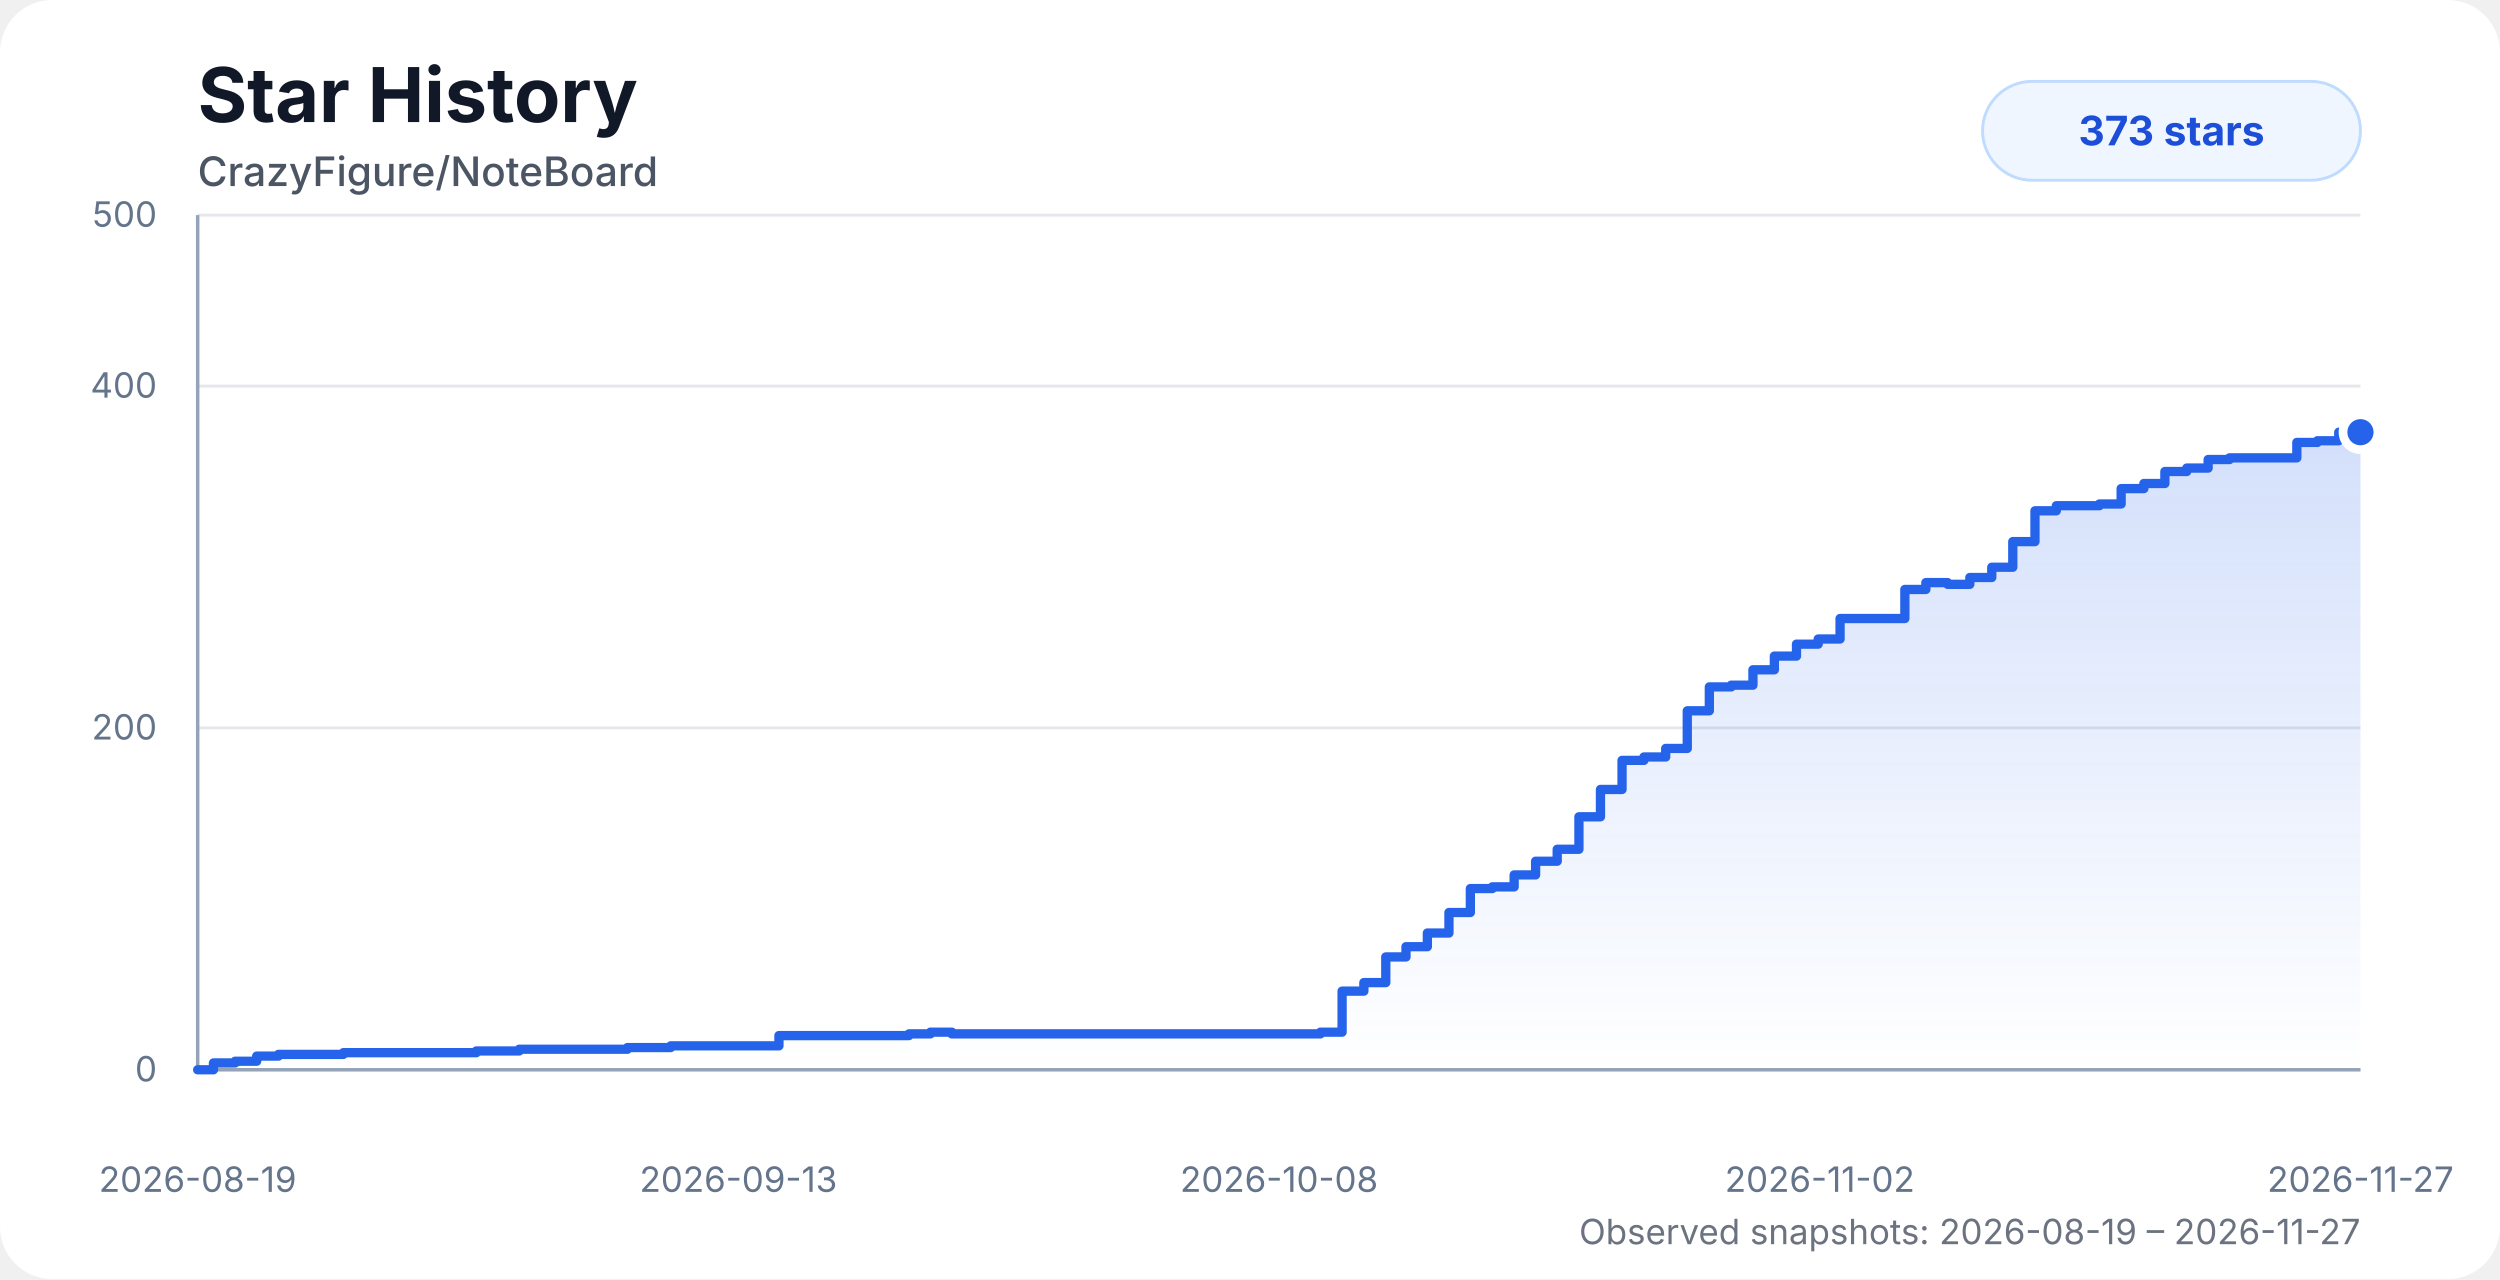
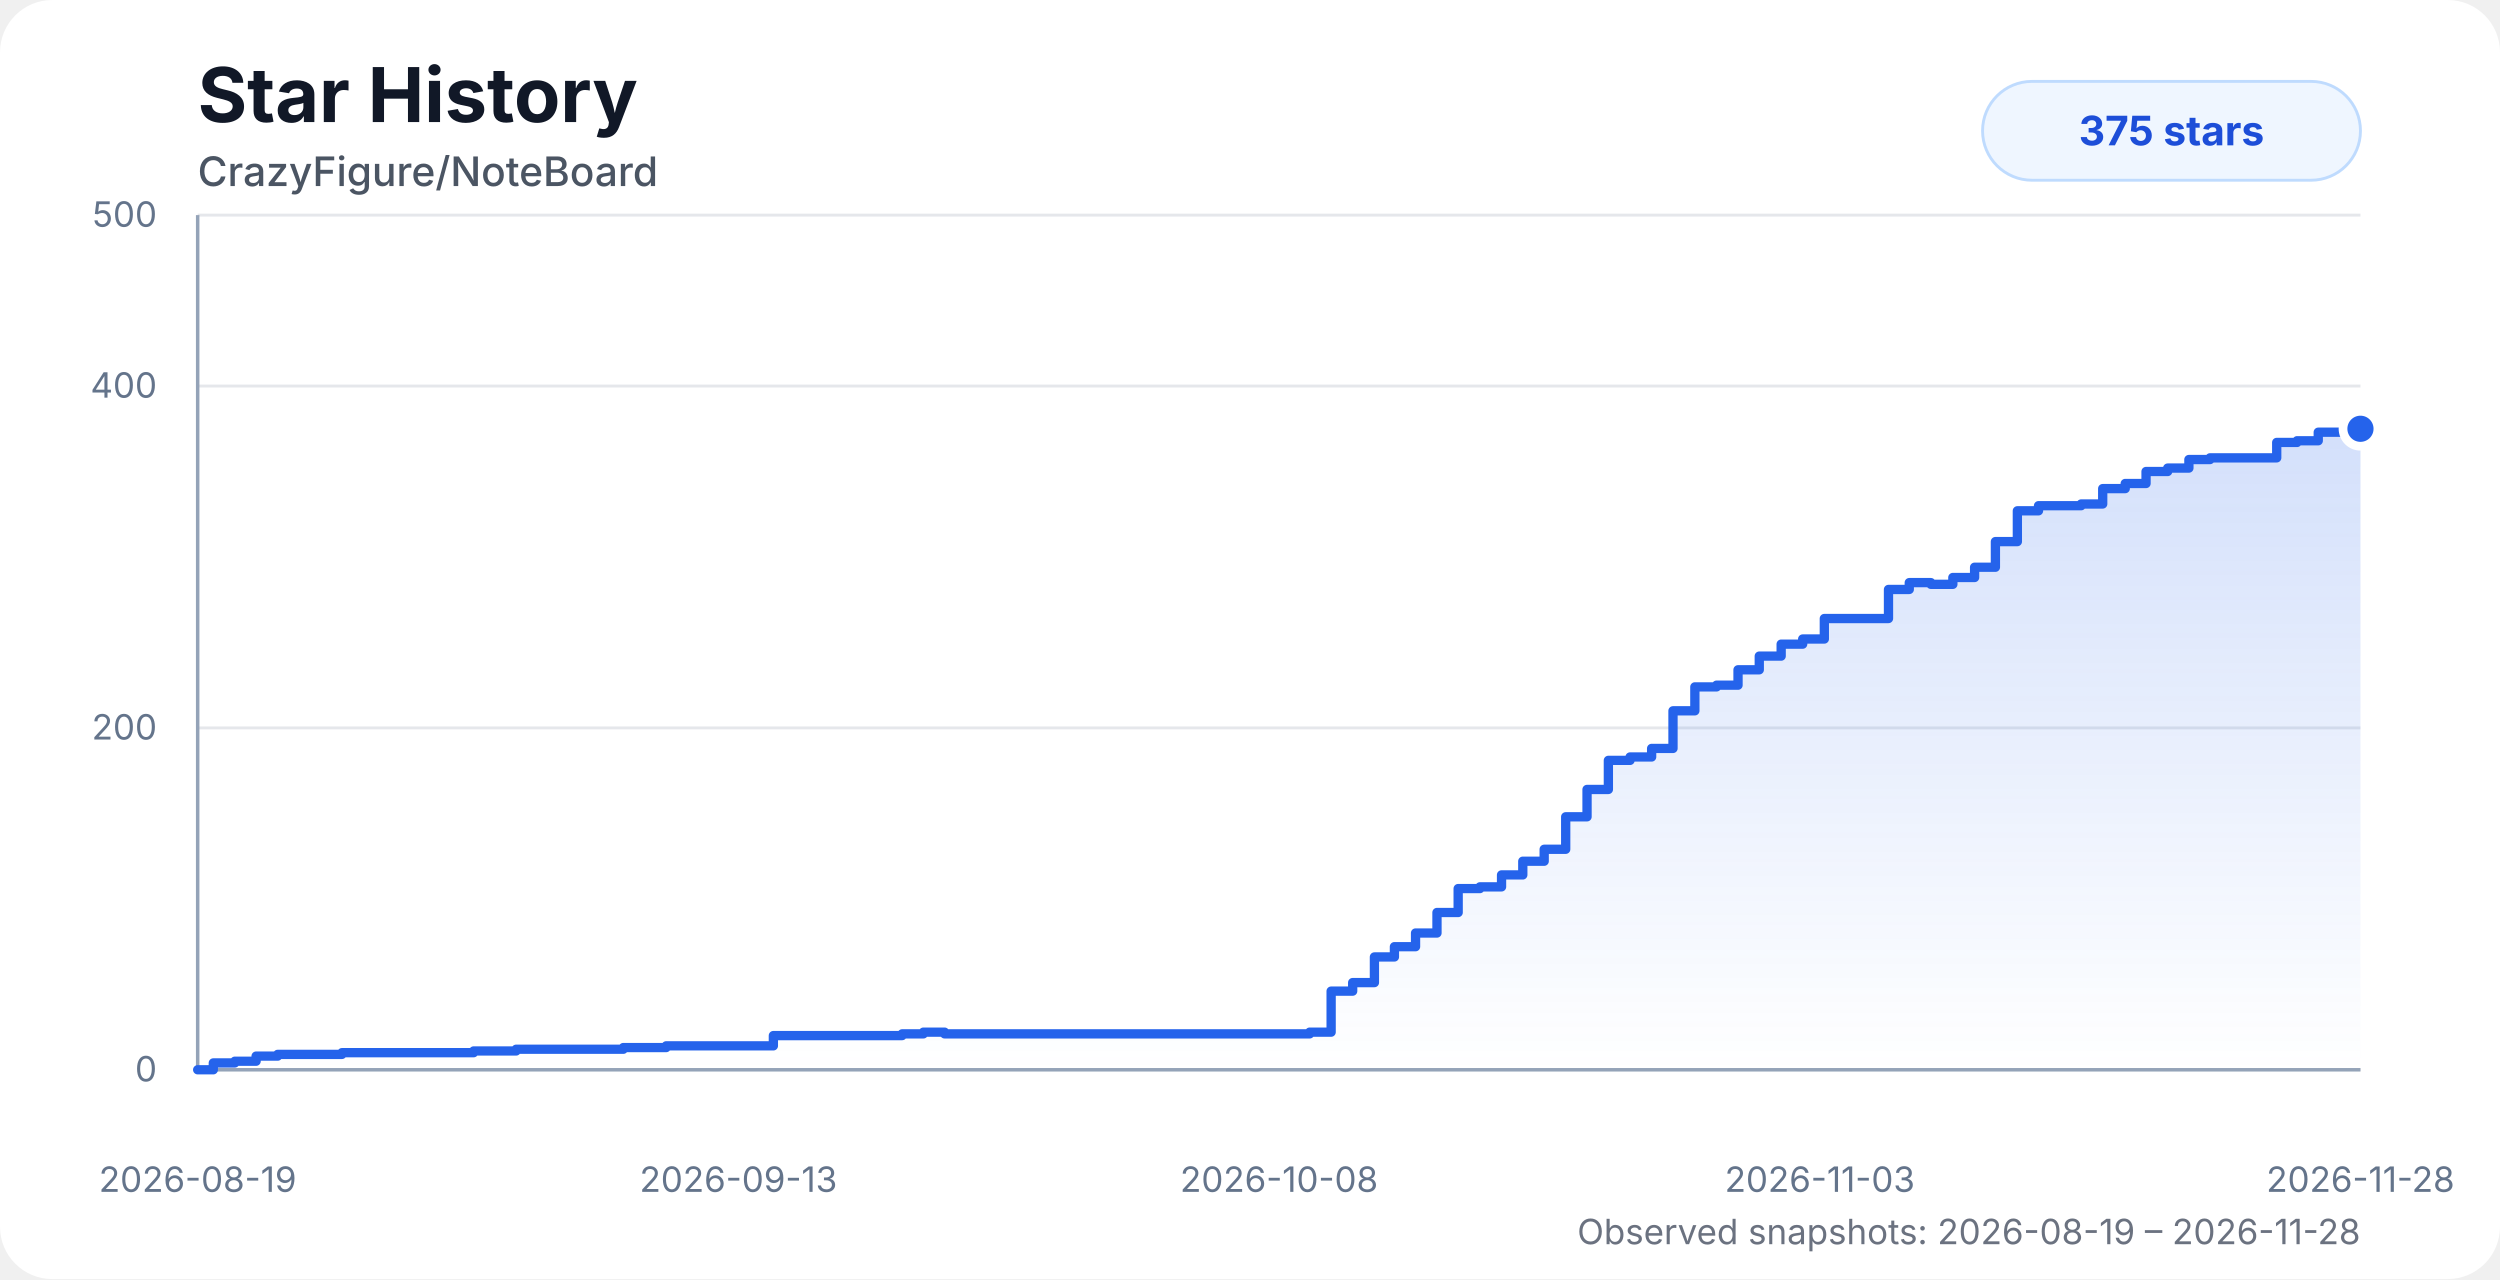
<svg xmlns="http://www.w3.org/2000/svg" width="860" height="440" viewBox="0 0 860 440" role="img" aria-labelledby="title desc">
  <style>
    .chart-bg { fill: #ffffff; }
    .title { fill: #111827; font: 700 26px system-ui, -apple-system, BlinkMacSystemFont, "Segoe UI", sans-serif; }
    .subtitle { fill: #4b5563; font: 500 14px system-ui, -apple-system, BlinkMacSystemFont, "Segoe UI", sans-serif; }
    .axis-label { fill: #64748b; font: 12px system-ui, -apple-system, BlinkMacSystemFont, "Segoe UI", sans-serif; }
    .grid { stroke: #e5e7eb; stroke-width: 1; }
    .axis { stroke: #94a3b8; stroke-width: 1.2; }
    .area { fill: url(#starGradient); opacity: 0.28; }
    .line { fill: none; stroke: #2563eb; stroke-width: 3.2; stroke-linecap: round; stroke-linejoin: round; }
    .dot { fill: #2563eb; stroke: #ffffff; stroke-width: 3; }
    .badge { fill: #eff6ff; stroke: #bfdbfe; }
    .badge-text { fill: #1d4ed8; font: 700 14px system-ui, -apple-system, BlinkMacSystemFont, "Segoe UI", sans-serif; }
    .status { fill: #6b7280; font: 12px system-ui, -apple-system, BlinkMacSystemFont, "Segoe UI", sans-serif; }
    @media (prefers-color-scheme: dark) {
      .chart-bg { fill: #0d1117; }
      .title { fill: #f8fafc; }
      .subtitle { fill: #cbd5e1; }
      .axis-label { fill: #94a3b8; }
      .grid { stroke: #1f2937; }
      .axis { stroke: #475569; }
      .dot { stroke: #0d1117; }
      .badge { fill: #172554; stroke: #1d4ed8; }
      .badge-text { fill: #bfdbfe; }
      .status { fill: #94a3b8; }
    }
  </style>
  <defs>
    <linearGradient id="starGradient" x1="0" x2="0" y1="0" y2="1">
      <stop offset="0%" stop-color="#2563eb" stop-opacity="0.72" />
      <stop offset="100%" stop-color="#2563eb" stop-opacity="0" />
    </linearGradient>
  </defs>
  <rect class="chart-bg" width="860" height="440" rx="18" />
  <text class="title" x="68" y="42">Star History</text>
  <text class="subtitle" x="68" y="64">CrazyFigure/NoteBoard</text>
  <g>
    <line class="grid" x1="68" y1="368" x2="812" y2="368" />
    <line class="grid" x1="68" y1="250.4" x2="812" y2="250.4" />
    <line class="grid" x1="68" y1="132.8" x2="812" y2="132.8" />
    <line class="grid" x1="68" y1="74" x2="812" y2="74" />
    <line class="axis" x1="68" y1="74" x2="68" y2="368" />
    <line class="axis" x1="68" y1="368" x2="812" y2="368" />
    <text class="axis-label" x="54" y="372" text-anchor="end">0</text>
    <text class="axis-label" x="54" y="254.4" text-anchor="end">200</text>
    <text class="axis-label" x="54" y="136.8" text-anchor="end">400</text>
    <text class="axis-label" x="54" y="78" text-anchor="end">500</text>
    <text class="axis-label" x="68" y="410" text-anchor="middle">2026-08-19</text>
    <text class="axis-label" x="254" y="410" text-anchor="middle">2026-09-13</text>
    <text class="axis-label" x="440" y="410" text-anchor="middle">2026-10-08</text>
-     <text class="axis-label" x="626" y="410" text-anchor="middle">2026-11-02</text>
-     <text class="axis-label" x="812" y="410" text-anchor="middle">2026-11-27</text>
+     <text class="axis-label" x="626" y="410" text-anchor="middle">2026-11-03</text>
+     <text class="axis-label" x="812" y="410" text-anchor="middle">2026-11-28</text>
  </g>
-   <path class="area" d="M 68 368 H 68 V 368 H 73.43 V 365.65 H 80.9 V 365.06 H 88.3 V 363.3 H 95.78 V 362.71 H 103.22 V 362.71 H 110.63 V 362.71 H 118.11 V 362.12 H 128.2 V 362.12 H 136.17 V 362.12 H 142.04 V 362.12 H 149.14 V 362.12 H 156.66 V 362.12 H 163.85 V 361.53 H 171.18 V 361.53 H 178.61 V 360.94 H 186.09 V 360.94 H 193.47 V 360.94 H 200.97 V 360.94 H 208.45 V 360.94 H 215.84 V 360.36 H 223.3 V 360.36 H 230.73 V 359.77 H 238.18 V 359.77 H 245.56 V 359.77 H 253.11 V 359.77 H 260.6 V 359.77 H 267.96 V 356.24 H 275.38 V 356.24 H 282.83 V 356.24 H 290.22 V 356.24 H 297.65 V 356.24 H 305.22 V 356.24 H 312.69 V 355.65 H 320.07 V 355.06 H 327.42 V 355.65 H 334.91 V 355.65 H 342.33 V 355.65 H 349.77 V 355.65 H 357.35 V 355.65 H 364.91 V 355.65 H 372.34 V 355.65 H 379.72 V 355.65 H 387.28 V 355.65 H 394.67 V 355.65 H 401.97 V 355.65 H 409.52 V 355.65 H 417.02 V 355.65 H 424.59 V 355.65 H 431.93 V 355.65 H 439.44 V 355.65 H 446.86 V 355.65 H 454.23 V 355.06 H 461.68 V 340.95 H 469.17 V 338.01 H 476.71 V 329.19 H 483.66 V 325.66 H 491.01 V 320.96 H 498.44 V 313.9 H 505.8 V 305.67 H 513.36 V 305.08 H 520.87 V 300.97 H 528.25 V 296.26 H 535.68 V 292.15 H 543.15 V 280.98 H 550.56 V 271.57 H 557.98 V 261.57 H 565.51 V 260.4 H 573 V 257.46 H 580.42 V 244.52 H 588.01 V 236.29 H 595.55 V 235.7 H 603.01 V 230.41 H 610.38 V 225.7 H 617.99 V 221.59 H 625.46 V 219.82 H 632.98 V 212.77 H 640.28 V 212.77 H 655.27 V 202.77 H 662.49 V 200.42 H 669.99 V 201.01 H 677.62 V 198.66 H 685.17 V 195.13 H 692.4 V 186.31 H 700.03 V 175.72 H 707.38 V 173.96 H 714.67 V 173.96 H 722.19 V 173.37 H 729.67 V 168.08 H 737.49 V 166.32 H 744.72 V 162.2 H 752.24 V 161.02 H 759.6 V 158.08 H 766.95 V 157.5 H 774.32 V 157.5 H 782.09 V 157.5 H 790.11 V 152.2 H 797.18 V 151.62 H 804.54 V 148.68 H 812 V 148.68 L 812 368 L 68 368 Z" />
-   <path class="line" d="M 68 368 H 68 V 368 H 73.43 V 365.65 H 80.9 V 365.06 H 88.3 V 363.3 H 95.78 V 362.71 H 103.22 V 362.71 H 110.63 V 362.71 H 118.11 V 362.12 H 128.2 V 362.12 H 136.17 V 362.12 H 142.04 V 362.12 H 149.14 V 362.12 H 156.66 V 362.12 H 163.85 V 361.53 H 171.18 V 361.53 H 178.61 V 360.94 H 186.09 V 360.94 H 193.47 V 360.94 H 200.97 V 360.94 H 208.45 V 360.94 H 215.84 V 360.36 H 223.3 V 360.36 H 230.73 V 359.77 H 238.18 V 359.77 H 245.56 V 359.77 H 253.11 V 359.77 H 260.6 V 359.77 H 267.96 V 356.24 H 275.38 V 356.24 H 282.83 V 356.24 H 290.22 V 356.24 H 297.65 V 356.24 H 305.22 V 356.24 H 312.69 V 355.65 H 320.07 V 355.06 H 327.42 V 355.65 H 334.91 V 355.65 H 342.33 V 355.65 H 349.77 V 355.65 H 357.35 V 355.65 H 364.91 V 355.65 H 372.34 V 355.65 H 379.72 V 355.65 H 387.28 V 355.65 H 394.67 V 355.65 H 401.97 V 355.65 H 409.52 V 355.65 H 417.02 V 355.65 H 424.59 V 355.65 H 431.93 V 355.65 H 439.44 V 355.65 H 446.86 V 355.65 H 454.23 V 355.06 H 461.68 V 340.95 H 469.17 V 338.01 H 476.71 V 329.19 H 483.66 V 325.66 H 491.01 V 320.96 H 498.44 V 313.9 H 505.8 V 305.67 H 513.36 V 305.08 H 520.87 V 300.97 H 528.25 V 296.26 H 535.68 V 292.15 H 543.15 V 280.98 H 550.56 V 271.57 H 557.98 V 261.57 H 565.51 V 260.4 H 573 V 257.46 H 580.42 V 244.52 H 588.01 V 236.29 H 595.55 V 235.7 H 603.01 V 230.41 H 610.38 V 225.7 H 617.99 V 221.59 H 625.46 V 219.82 H 632.98 V 212.77 H 640.28 V 212.77 H 655.27 V 202.77 H 662.49 V 200.42 H 669.99 V 201.01 H 677.62 V 198.66 H 685.17 V 195.13 H 692.4 V 186.31 H 700.03 V 175.72 H 707.38 V 173.96 H 714.67 V 173.96 H 722.19 V 173.37 H 729.67 V 168.08 H 737.49 V 166.32 H 744.72 V 162.2 H 752.24 V 161.02 H 759.6 V 158.08 H 766.95 V 157.5 H 774.32 V 157.5 H 782.09 V 157.5 H 790.11 V 152.2 H 797.18 V 151.62 H 804.54 V 148.68 H 812 V 148.68" />
-   <circle class="dot" cx="812" cy="148.68" r="6" />
+   <path class="area" d="M 68 368 H 68 V 368 H 73.38 V 365.65 H 80.78 V 365.06 H 88.1 V 363.3 H 95.52 V 362.71 H 102.89 V 362.71 H 110.22 V 362.71 H 117.63 V 362.12 H 127.62 V 362.12 H 135.52 V 362.12 H 141.33 V 362.12 H 148.36 V 362.12 H 155.81 V 362.12 H 162.94 V 361.53 H 170.19 V 361.53 H 177.55 V 360.94 H 184.95 V 360.94 H 192.27 V 360.94 H 199.7 V 360.94 H 207.11 V 360.94 H 214.42 V 360.36 H 221.81 V 360.36 H 229.17 V 359.77 H 236.55 V 359.77 H 243.85 V 359.77 H 251.34 V 359.77 H 258.75 V 359.77 H 266.04 V 356.24 H 273.4 V 356.24 H 280.77 V 356.24 H 288.09 V 356.24 H 295.45 V 356.24 H 302.94 V 356.24 H 310.34 V 355.65 H 317.65 V 355.06 H 324.94 V 355.65 H 332.35 V 355.65 H 339.7 V 355.65 H 347.07 V 355.65 H 354.57 V 355.65 H 362.07 V 355.65 H 369.42 V 355.65 H 376.74 V 355.65 H 384.22 V 355.65 H 391.54 V 355.65 H 398.77 V 355.65 H 406.25 V 355.65 H 413.67 V 355.65 H 421.18 V 355.65 H 428.44 V 355.65 H 435.88 V 355.65 H 443.23 V 355.65 H 450.53 V 355.06 H 457.91 V 340.95 H 465.32 V 338.01 H 472.8 V 329.19 H 479.68 V 325.66 H 486.95 V 320.96 H 494.32 V 313.9 H 501.61 V 305.67 H 509.09 V 305.08 H 516.53 V 300.97 H 523.84 V 296.26 H 531.2 V 292.15 H 538.6 V 280.98 H 545.94 V 271.57 H 553.28 V 261.57 H 560.74 V 260.4 H 568.16 V 257.46 H 575.51 V 244.52 H 583.03 V 236.29 H 590.5 V 235.7 H 597.88 V 230.41 H 605.19 V 225.7 H 612.72 V 221.59 H 620.12 V 219.82 H 627.57 V 212.77 H 634.8 V 212.77 H 649.64 V 202.77 H 656.79 V 200.42 H 664.22 V 201.01 H 671.78 V 198.66 H 679.26 V 195.13 H 686.42 V 186.31 H 693.97 V 175.72 H 701.25 V 173.96 H 708.47 V 173.96 H 715.92 V 173.37 H 723.33 V 168.08 H 731.08 V 166.32 H 738.24 V 162.2 H 745.68 V 161.02 H 752.98 V 158.08 H 760.25 V 157.5 H 767.55 V 157.5 H 775.24 V 157.5 H 783.19 V 152.2 H 790.19 V 151.62 H 797.48 V 148.68 H 804.87 V 148.68 H 812 V 147.5 L 812 368 L 68 368 Z" />
+   <path class="line" d="M 68 368 H 68 V 368 H 73.38 V 365.65 H 80.78 V 365.06 H 88.1 V 363.3 H 95.52 V 362.71 H 102.89 V 362.71 H 110.22 V 362.71 H 117.63 V 362.12 H 127.62 V 362.12 H 135.52 V 362.12 H 141.33 V 362.12 H 148.36 V 362.12 H 155.81 V 362.12 H 162.94 V 361.53 H 170.19 V 361.53 H 177.55 V 360.94 H 184.95 V 360.94 H 192.27 V 360.94 H 199.7 V 360.94 H 207.11 V 360.94 H 214.42 V 360.36 H 221.81 V 360.36 H 229.17 V 359.77 H 236.55 V 359.77 H 243.85 V 359.77 H 251.34 V 359.77 H 258.75 V 359.77 H 266.04 V 356.24 H 273.4 V 356.24 H 280.77 V 356.24 H 288.09 V 356.24 H 295.45 V 356.24 H 302.94 V 356.24 H 310.34 V 355.65 H 317.65 V 355.06 H 324.94 V 355.65 H 332.35 V 355.65 H 339.7 V 355.65 H 347.07 V 355.65 H 354.57 V 355.65 H 362.07 V 355.65 H 369.42 V 355.65 H 376.74 V 355.65 H 384.22 V 355.65 H 391.54 V 355.65 H 398.77 V 355.65 H 406.25 V 355.65 H 413.67 V 355.65 H 421.18 V 355.65 H 428.44 V 355.65 H 435.88 V 355.65 H 443.23 V 355.65 H 450.53 V 355.06 H 457.91 V 340.95 H 465.32 V 338.01 H 472.8 V 329.19 H 479.68 V 325.66 H 486.95 V 320.96 H 494.32 V 313.9 H 501.61 V 305.67 H 509.09 V 305.08 H 516.53 V 300.97 H 523.84 V 296.26 H 531.2 V 292.15 H 538.6 V 280.98 H 545.94 V 271.57 H 553.28 V 261.57 H 560.74 V 260.4 H 568.16 V 257.46 H 575.51 V 244.52 H 583.03 V 236.29 H 590.5 V 235.7 H 597.88 V 230.41 H 605.19 V 225.7 H 612.72 V 221.59 H 620.12 V 219.82 H 627.57 V 212.77 H 634.8 V 212.77 H 649.64 V 202.77 H 656.79 V 200.42 H 664.22 V 201.01 H 671.78 V 198.66 H 679.26 V 195.13 H 686.42 V 186.31 H 693.97 V 175.72 H 701.25 V 173.96 H 708.47 V 173.96 H 715.92 V 173.37 H 723.33 V 168.08 H 731.08 V 166.32 H 738.24 V 162.2 H 745.68 V 161.02 H 752.98 V 158.08 H 760.25 V 157.5 H 767.55 V 157.5 H 775.24 V 157.5 H 783.19 V 152.2 H 790.19 V 151.62 H 797.48 V 148.68 H 804.87 V 148.68 H 812 V 147.5" />
+   <circle class="dot" cx="812" cy="147.5" r="6" />
  <rect class="badge" x="682" y="28" width="130" height="34" rx="17" />
-   <text class="badge-text" x="747" y="50" text-anchor="middle">373 stars</text>
-   <text class="status" x="812" y="428" text-anchor="end">Observed snapshots: 2026-08-19 – 2026-11-27</text>
+   <text class="badge-text" x="747" y="50" text-anchor="middle">375 stars</text>
+   <text class="status" x="812" y="428" text-anchor="end">Observed snapshots: 2026-08-19 – 2026-11-28</text>
</svg>
